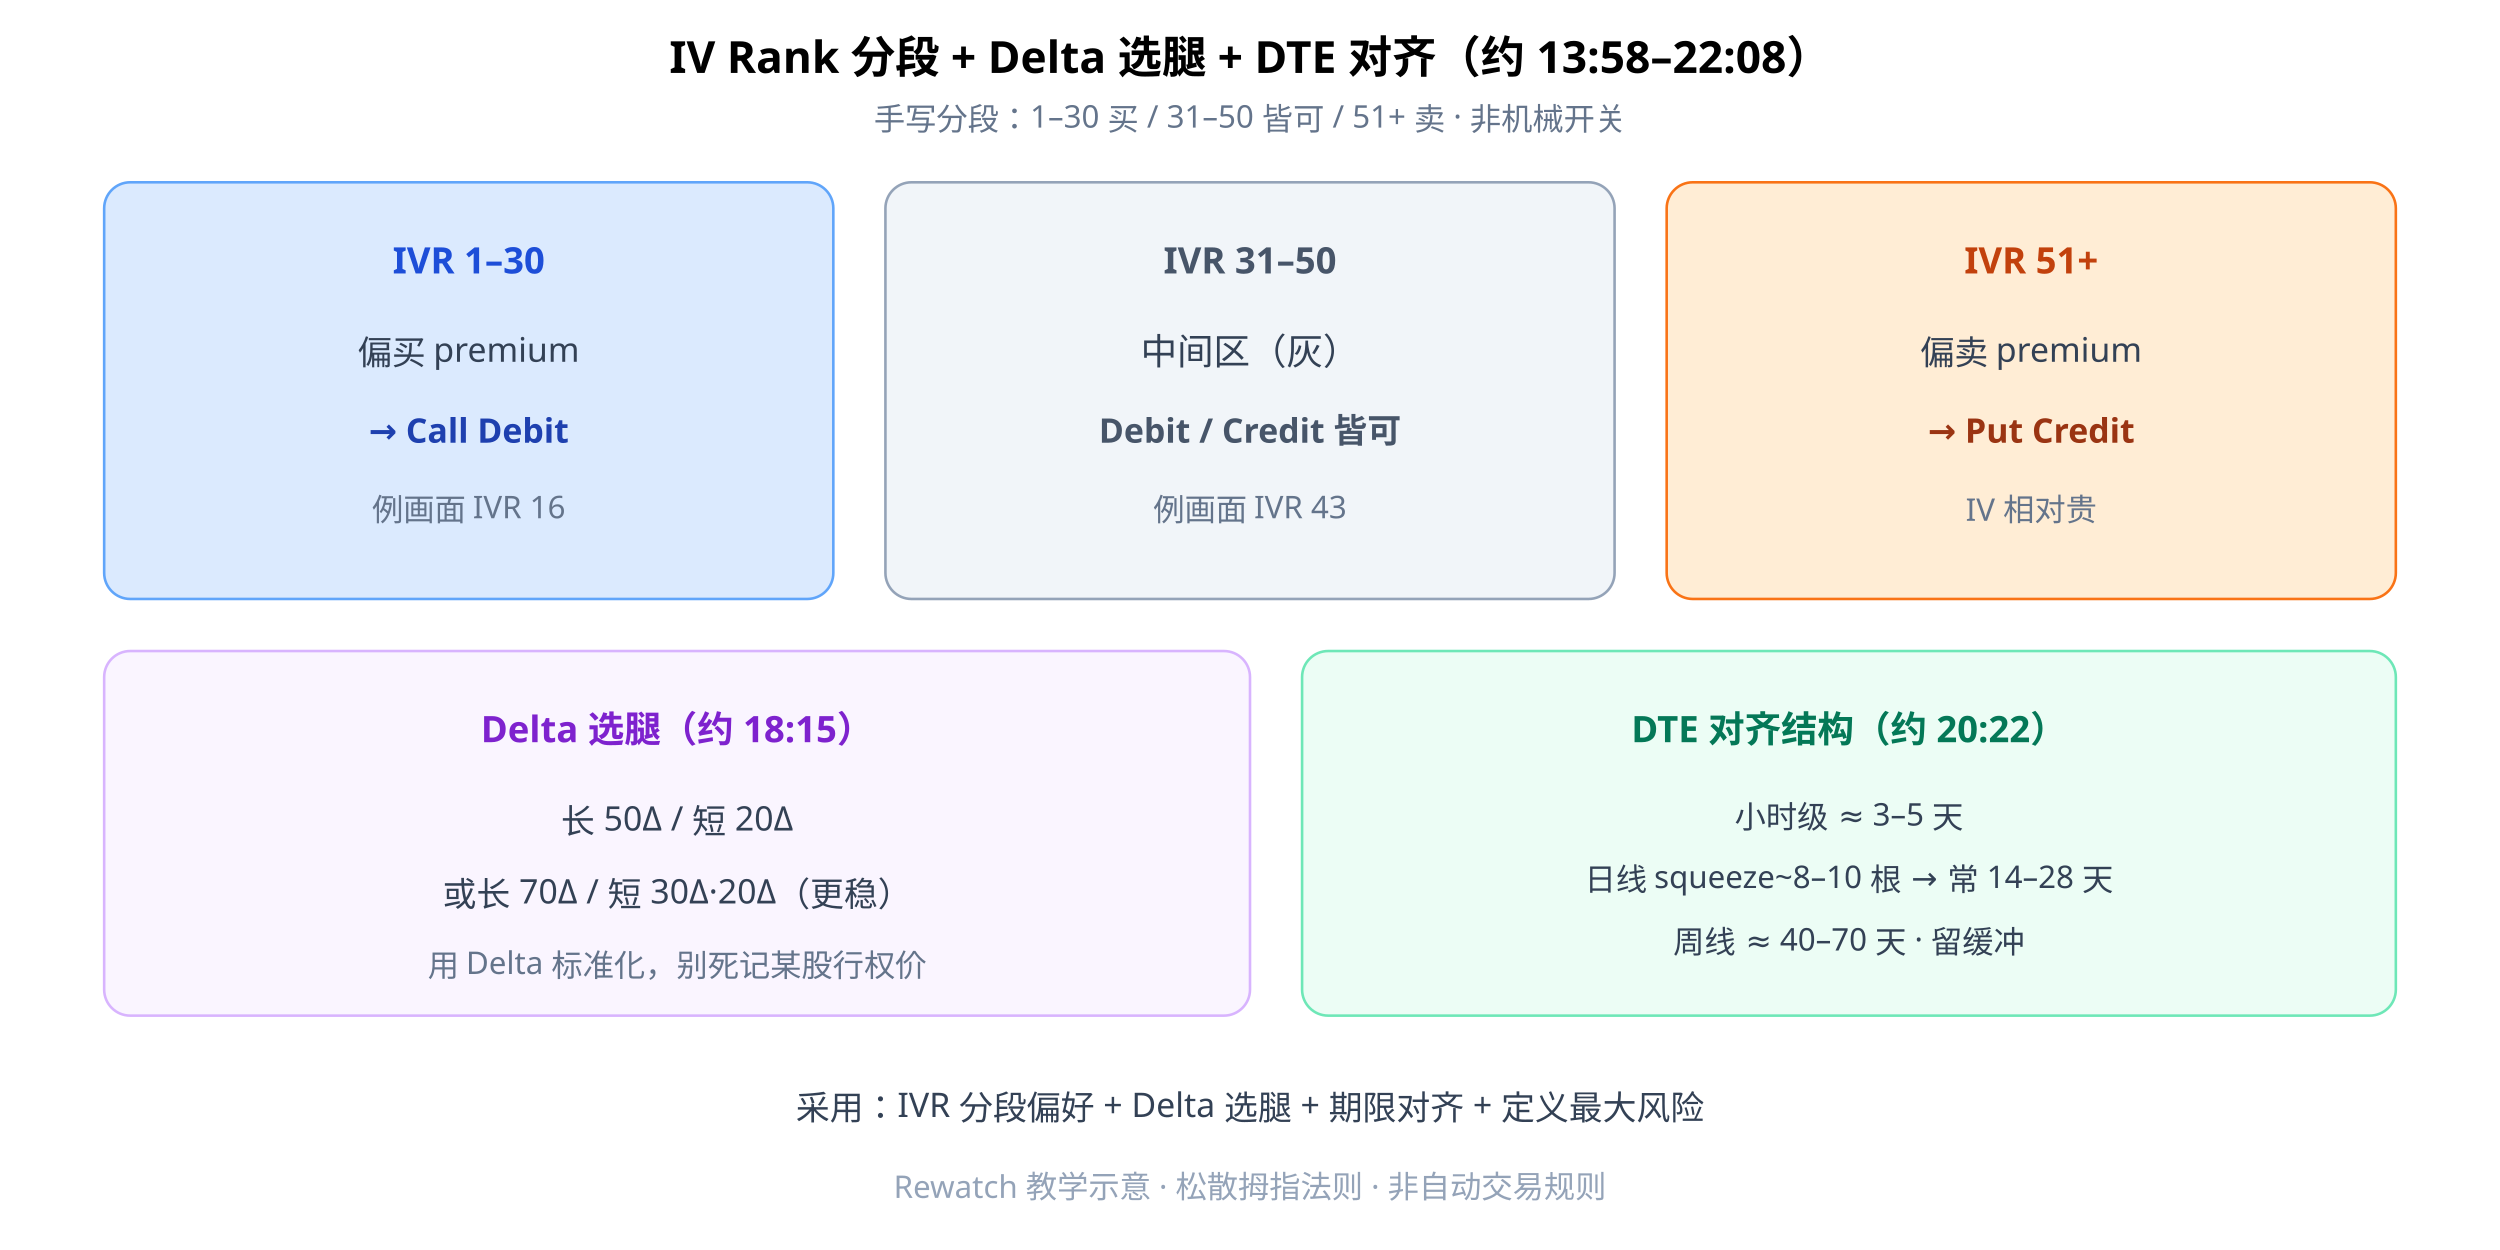
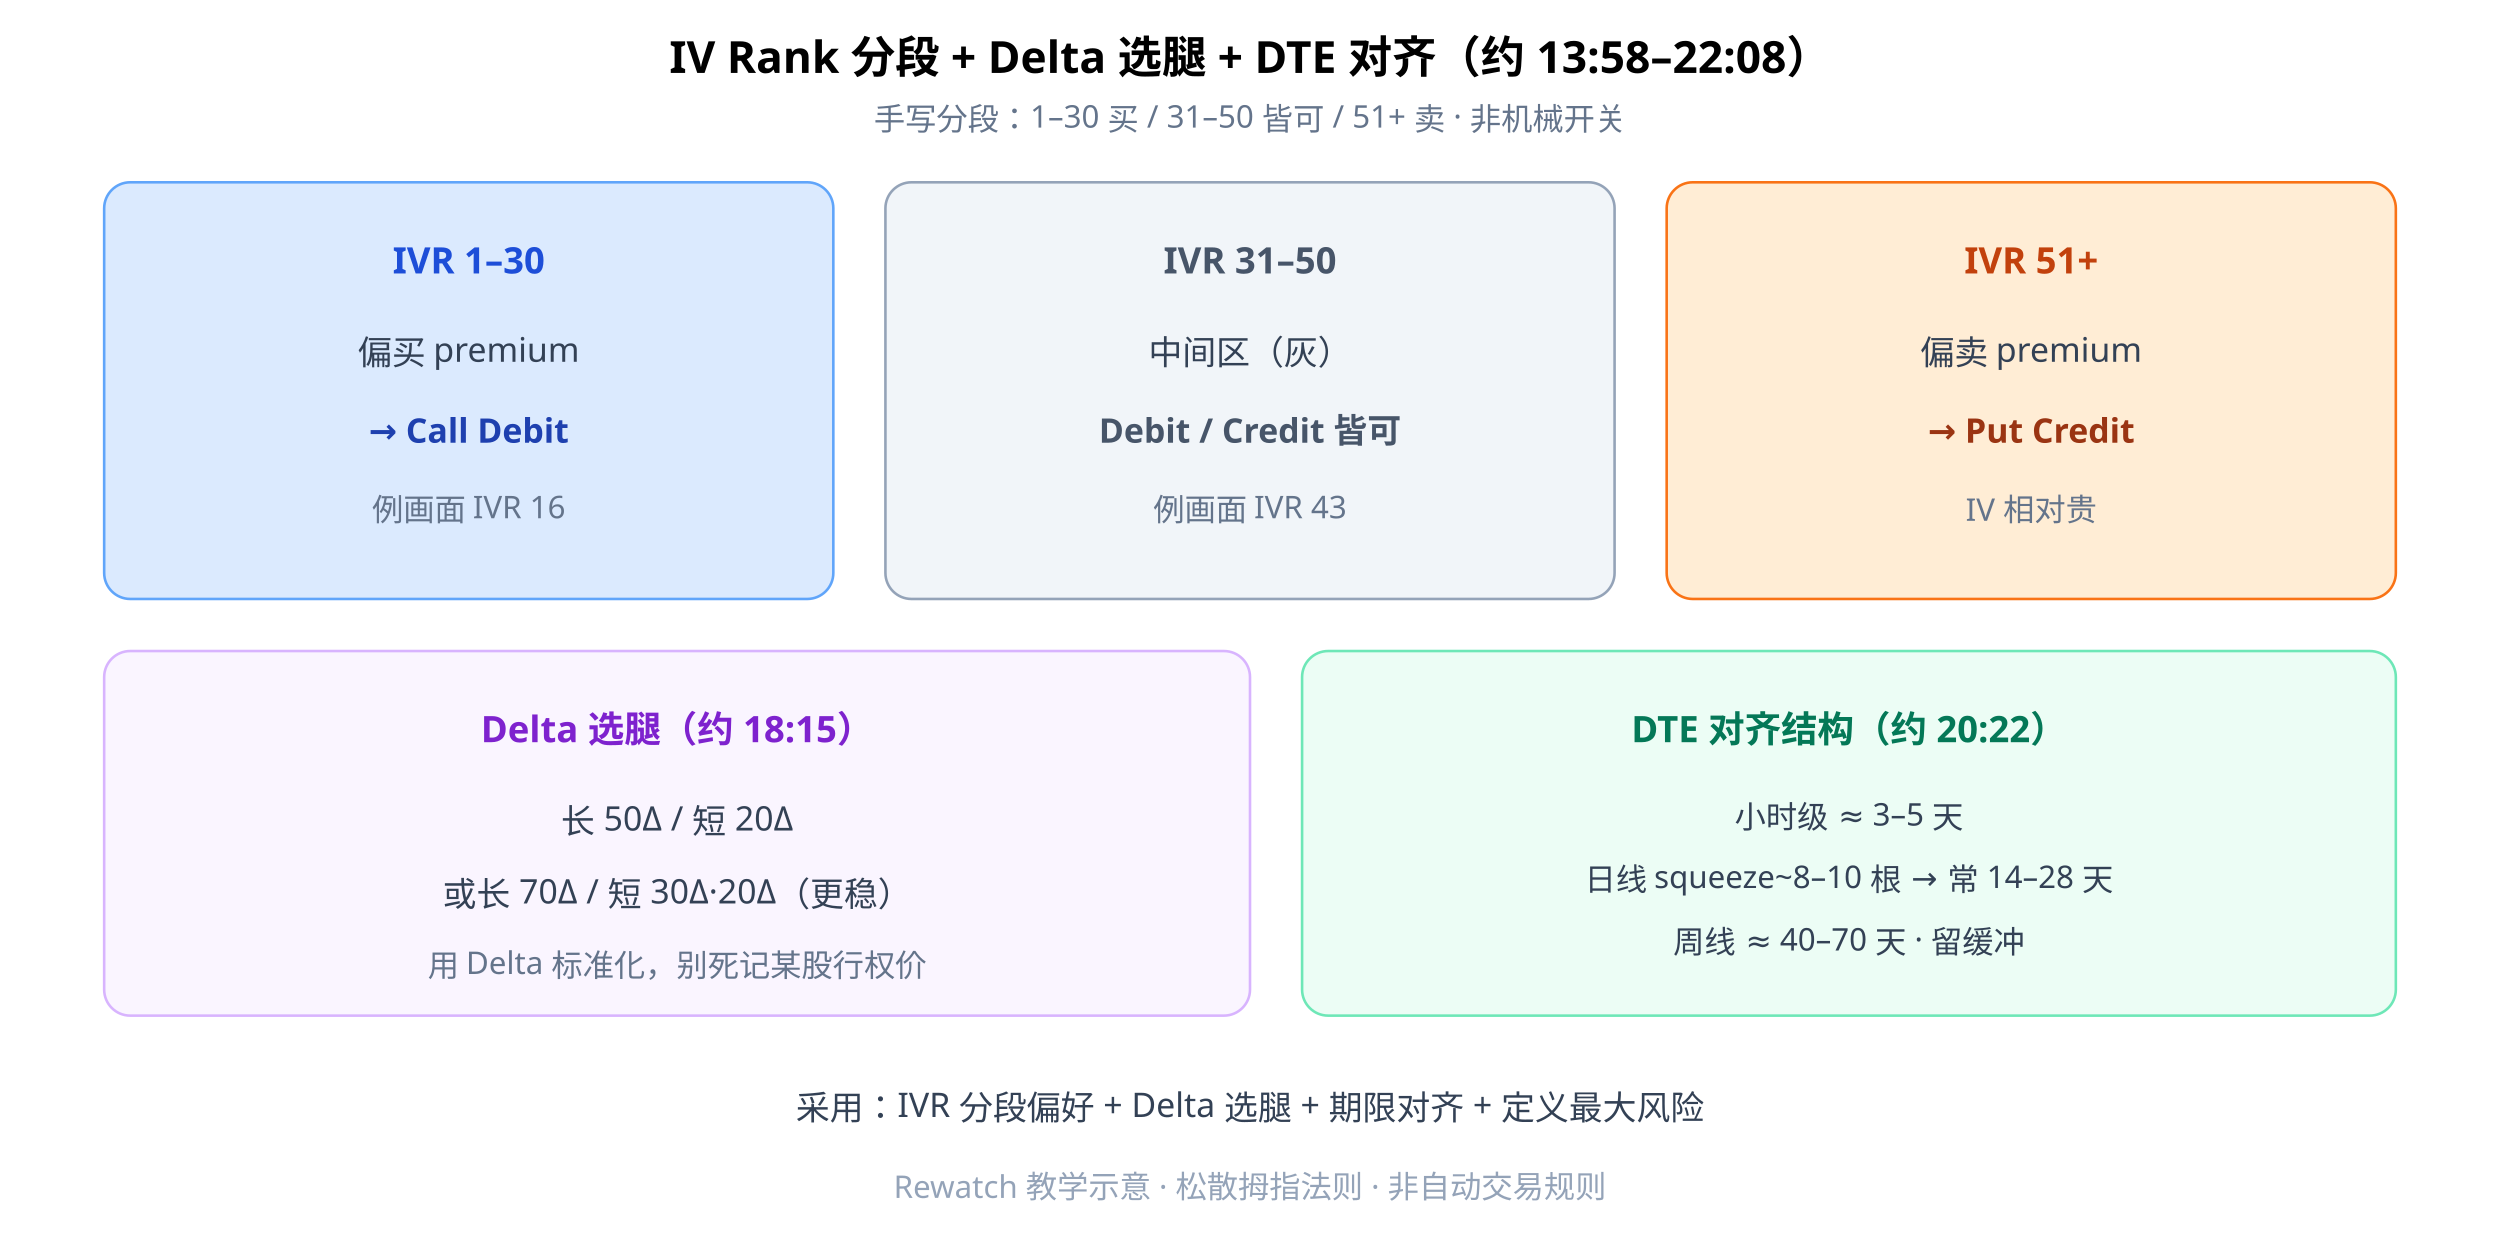
<svg xmlns="http://www.w3.org/2000/svg" width="960" height="480" viewBox="0 0 960 480">
  <rect width="960" height="480" fill="#fff" />
  <text x="480" y="28" text-anchor="middle" font-family="system-ui,sans-serif" font-size="17" font-weight="700">IV Rank 分段 + Delta 选腿 + DTE 对齐（约 13:58–22:08）</text>
  <text x="480" y="50" text-anchor="middle" font-family="system-ui,sans-serif" font-size="12" fill="#64748b">手写分段：1–30 买 / 31–50 皆可 / 51+ 卖 · 非机械开关</text>
  <rect x="40" y="70" width="280" height="160" rx="10" fill="#dbeafe" stroke="#60a5fa" />
  <text x="180" y="105" text-anchor="middle" font-family="system-ui,sans-serif" font-size="14" font-weight="700" fill="#1d4ed8">IVR 1–30</text>
  <text x="180" y="140" text-anchor="middle" font-family="system-ui,sans-serif" font-size="13" fill="#334155">偏买 premium</text>
  <text x="180" y="170" text-anchor="middle" font-family="system-ui,sans-serif" font-size="13" font-weight="700" fill="#1e40af">→ Call Debit</text>
  <text x="180" y="200" text-anchor="middle" font-family="system-ui,sans-serif" font-size="12" fill="#64748b">例画面 IVR 16</text>
  <rect x="340" y="70" width="280" height="160" rx="10" fill="#f1f5f9" stroke="#94a3b8" />
  <text x="480" y="105" text-anchor="middle" font-family="system-ui,sans-serif" font-size="14" font-weight="700" fill="#475569">IVR 31–50</text>
-   <text x="480" y="140" text-anchor="middle" font-family="system-ui,sans-serif" font-size="14" fill="#334155">中间区（灰）</text>
+   <text x="480" y="140" text-anchor="middle" font-family="system-ui,sans-serif" font-size="13" fill="#334155">中间区（灰）</text>
  <text x="480" y="170" text-anchor="middle" font-family="system-ui,sans-serif" font-size="13" font-weight="700" fill="#475569">Debit / Credit 皆可</text>
  <text x="480" y="200" text-anchor="middle" font-family="system-ui,sans-serif" font-size="12" fill="#64748b">例画面 IVR 43</text>
  <rect x="640" y="70" width="280" height="160" rx="10" fill="#ffedd5" stroke="#f97316" />
  <text x="780" y="105" text-anchor="middle" font-family="system-ui,sans-serif" font-size="14" font-weight="700" fill="#c2410c">IVR 51+</text>
  <text x="780" y="140" text-anchor="middle" font-family="system-ui,sans-serif" font-size="13" fill="#334155">偏卖 premium</text>
  <text x="780" y="170" text-anchor="middle" font-family="system-ui,sans-serif" font-size="13" font-weight="700" fill="#9a3412">→ Put Credit</text>
  <text x="780" y="200" text-anchor="middle" font-family="system-ui,sans-serif" font-size="12" fill="#64748b">IV 相对贵</text>
  <rect x="40" y="250" width="440" height="140" rx="10" fill="#faf5ff" stroke="#d8b4fe" />
  <text x="260" y="285" text-anchor="middle" font-family="system-ui,sans-serif" font-size="14" font-weight="700" fill="#7e22ce">Delta 选腿（约 18:15）</text>
  <text x="260" y="320" text-anchor="middle" font-family="system-ui,sans-serif" font-size="13" fill="#334155">长 50Δ / 短 20Δ</text>
  <text x="260" y="348" text-anchor="middle" font-family="system-ui,sans-serif" font-size="13" fill="#334155">或长 70Δ / 短 30Δ·20Δ（更稳）</text>
  <text x="260" y="375" text-anchor="middle" font-family="system-ui,sans-serif" font-size="12" fill="#64748b">用 Delta 标准化，别死记某股行权价</text>
  <rect x="500" y="250" width="420" height="140" rx="10" fill="#ecfdf5" stroke="#6ee7b7" />
  <text x="710" y="285" text-anchor="middle" font-family="system-ui,sans-serif" font-size="14" font-weight="700" fill="#047857">DTE 对齐结构（约 20:22）</text>
  <text x="710" y="318" text-anchor="middle" font-family="system-ui,sans-serif" font-size="12" fill="#334155">小时级 ≈ 3–5 天</text>
  <text x="710" y="342" text-anchor="middle" font-family="system-ui,sans-serif" font-size="12" fill="#334155">日线 squeeze~8–10 根 → 常 14–28 天</text>
  <text x="710" y="366" text-anchor="middle" font-family="system-ui,sans-serif" font-size="12" fill="#334155">周线 ≈ 40–70 天 · 留缓冲</text>
  <text x="480" y="430" text-anchor="middle" font-family="system-ui,sans-serif" font-size="13" fill="#334155">采用：IVR 分段偏好 + Delta 选腿 + 期限对齐 + 定义最大风险</text>
  <text x="480" y="460" text-anchor="middle" font-family="system-ui,sans-serif" font-size="12" fill="#94a3b8">Rewatch 教学示意 · 松散拇指法则 · 非自动交易规则</text>
</svg>
